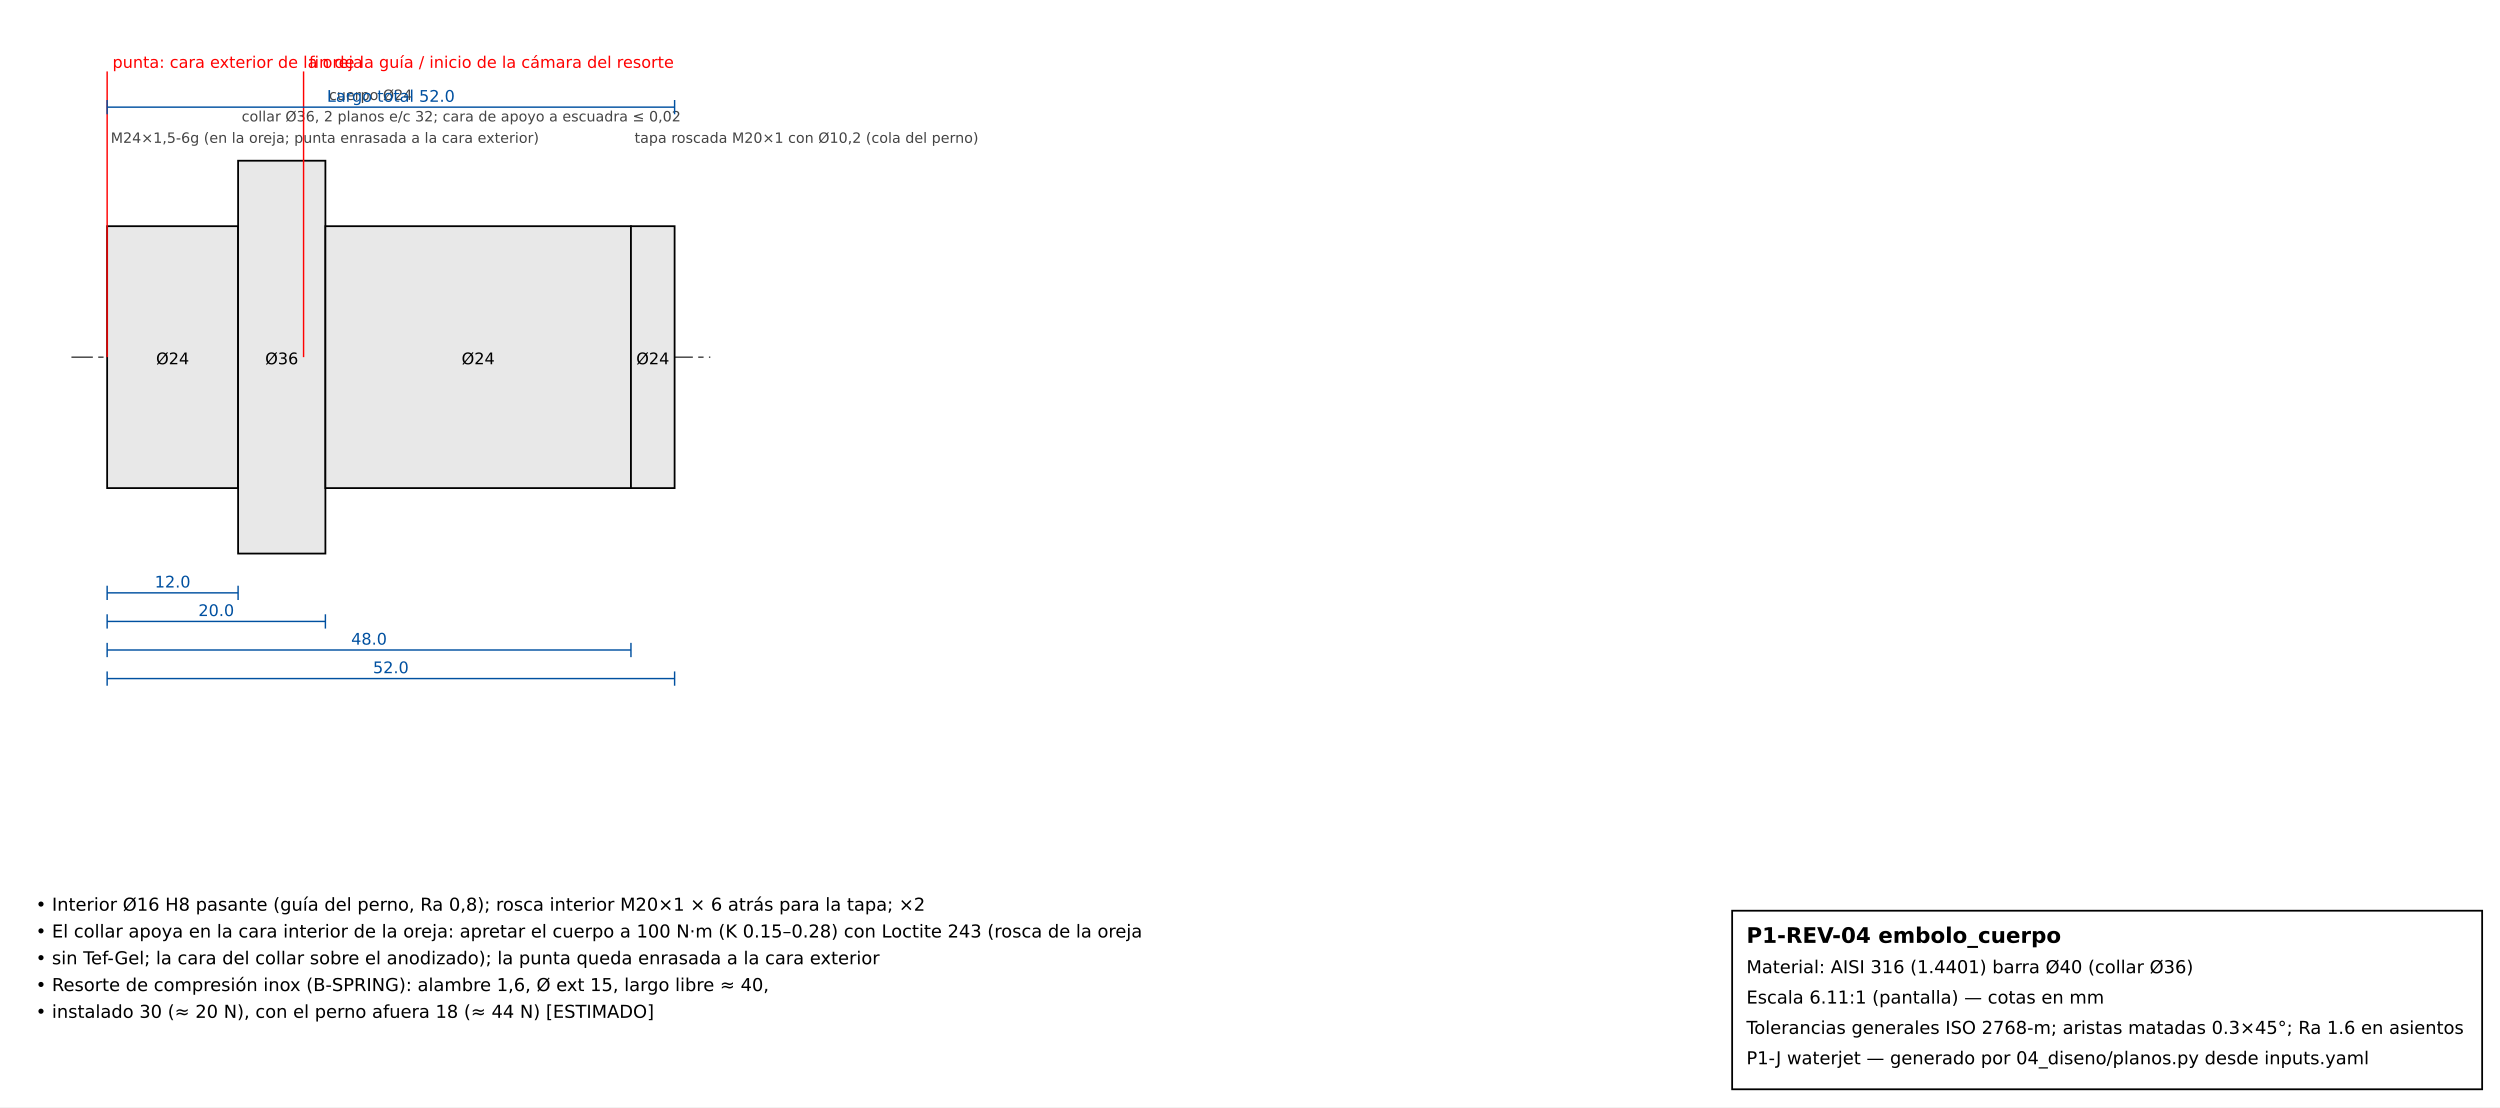
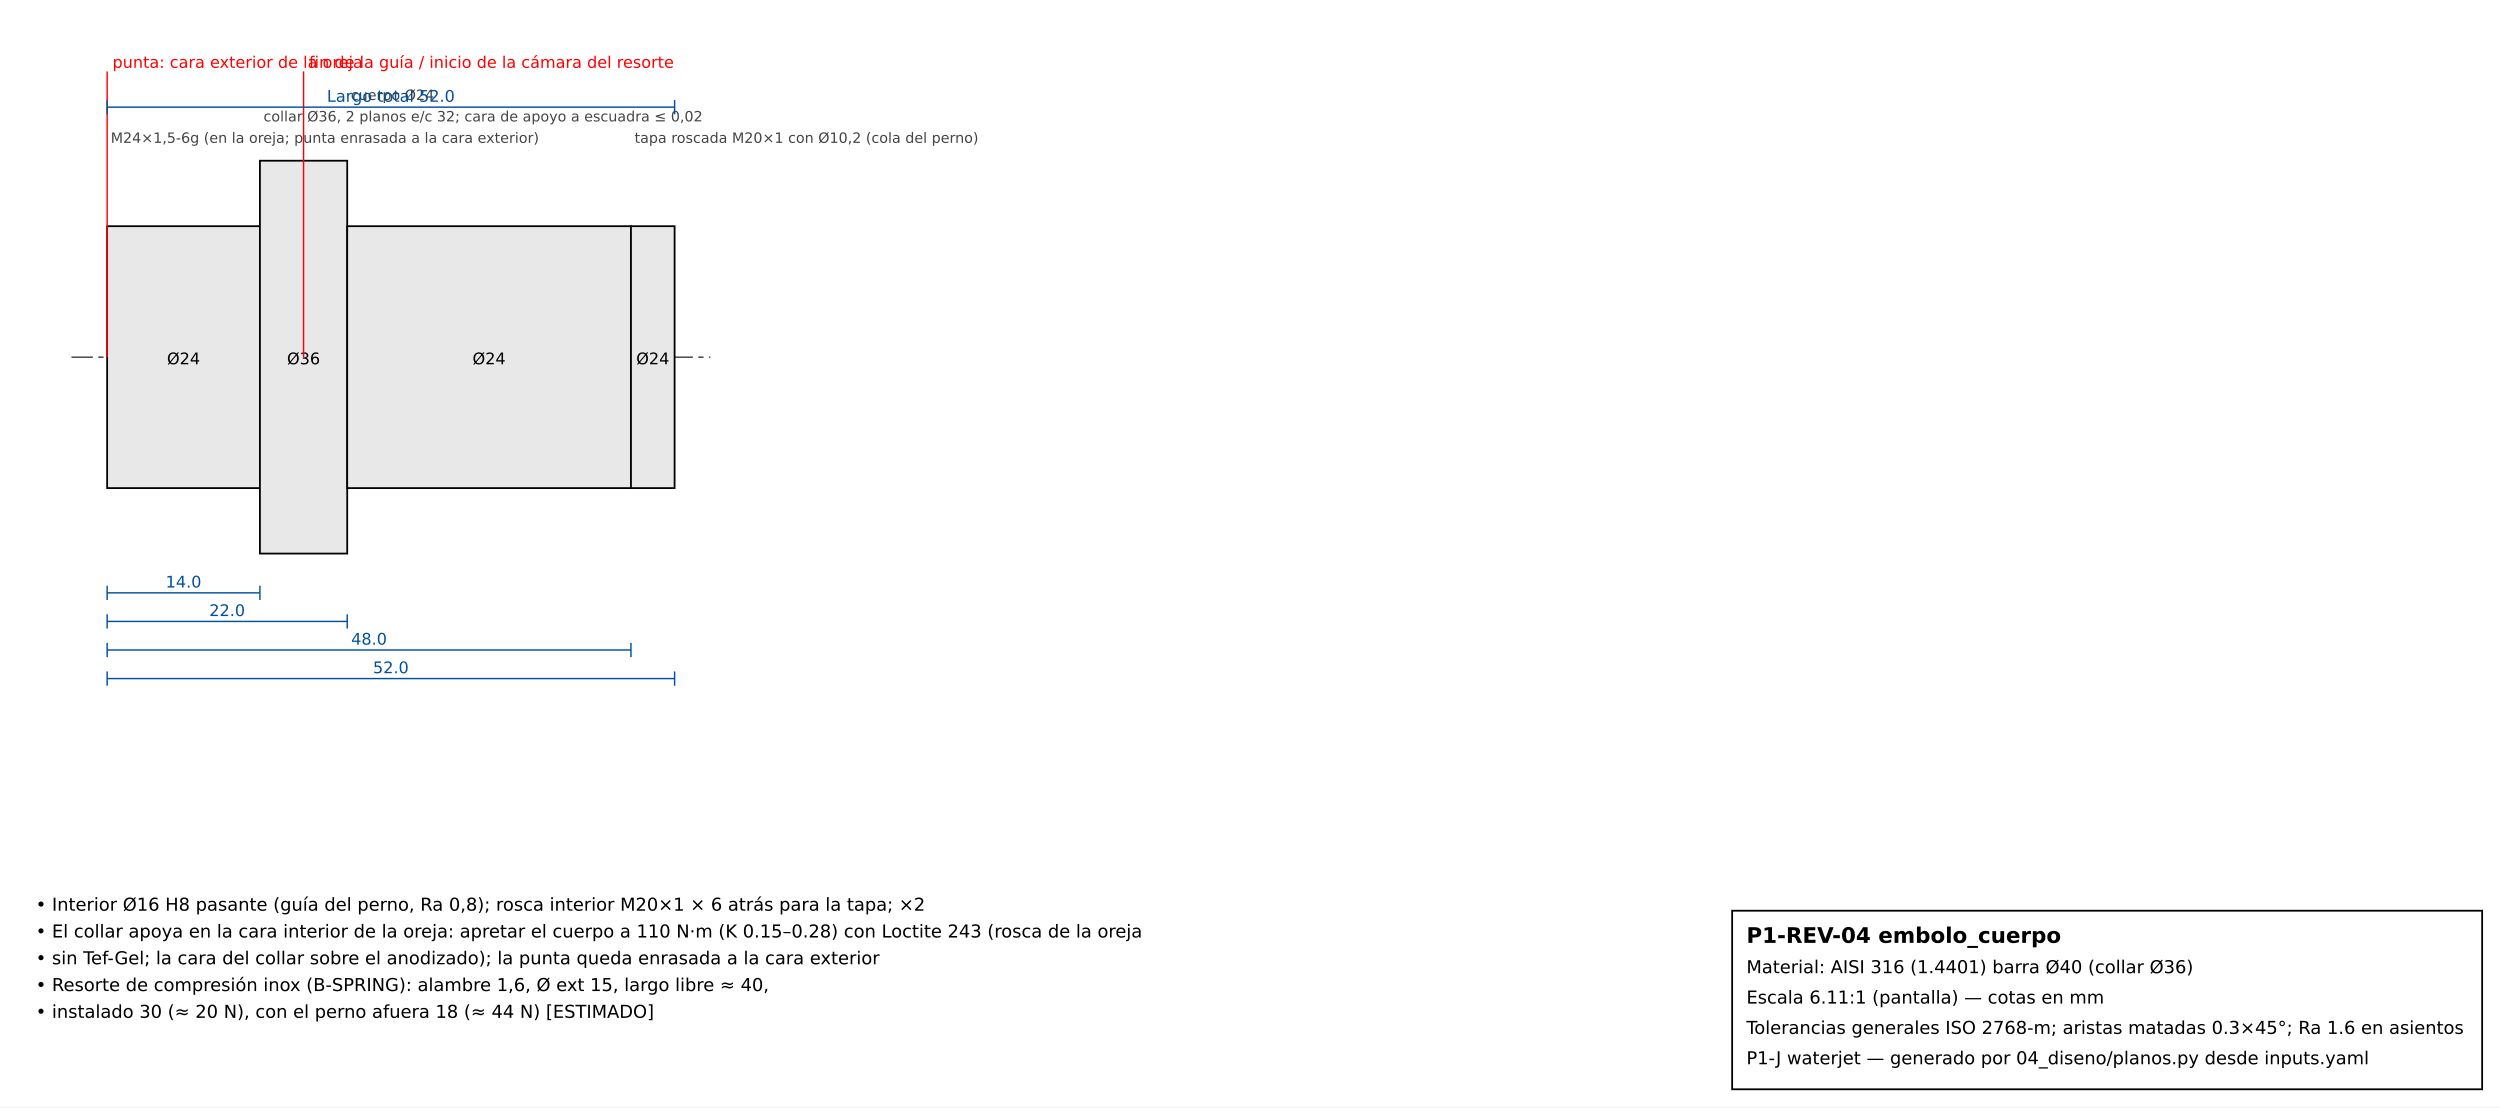
<svg xmlns="http://www.w3.org/2000/svg" baseProfile="full" height="620" version="1.1" width="1400">
  <defs />
  <rect fill="white" height="620" width="1400" x="0" y="0" />
  <line stroke="black" stroke-dasharray="12,3,3,3" stroke-width="0.6" x1="40" x2="397.778" y1="200" y2="200" />
-   <rect fill="#e8e8e8" height="146.667" stroke="black" stroke-width="1" width="73.333" x="60" y="126.667" />
-   <text font-family="DejaVu Sans" font-size="9" text-anchor="middle" x="96.667" y="204">Ø24</text>
-   <line stroke="#0050a0" stroke-width="0.8" x1="60" x2="133.333" y1="332.0" y2="332.0" />
+   <rect fill="#e8e8e8" height="146.667" stroke="black" stroke-width="1" width="85.556" x="60" y="126.667" />
+   <text font-family="DejaVu Sans" font-size="9" text-anchor="middle" x="102.778" y="204">Ø24</text>
+   <line stroke="#0050a0" stroke-width="0.8" x1="60" x2="145.556" y1="332.0" y2="332.0" />
  <line stroke="#0050a0" stroke-width="0.8" x1="60" x2="60" y1="328.0" y2="336.0" />
-   <line stroke="#0050a0" stroke-width="0.8" x1="133.333" x2="133.333" y1="328.0" y2="336.0" />
-   <text fill="#0050a0" font-family="DejaVu Sans" font-size="9" text-anchor="middle" x="96.667" y="329.0">12.0</text>
+   <line stroke="#0050a0" stroke-width="0.8" x1="145.556" x2="145.556" y1="328.0" y2="336.0" />
+   <text fill="#0050a0" font-family="DejaVu Sans" font-size="9" text-anchor="middle" x="102.778" y="329.0">14.0</text>
  <text fill="#444" font-family="DejaVu Sans" font-size="8" x="62" y="80.0">M24×1,5-6g (en la oreja; punta enrasada a la cara exterior)</text>
-   <rect fill="#e8e8e8" height="220.0" stroke="black" stroke-width="1" width="48.889" x="133.333" y="90.0" />
-   <text font-family="DejaVu Sans" font-size="9" text-anchor="middle" x="157.778" y="204">Ø36</text>
-   <line stroke="#0050a0" stroke-width="0.8" x1="60" x2="182.222" y1="348.0" y2="348.0" />
+   <rect fill="#e8e8e8" height="220.0" stroke="black" stroke-width="1" width="48.889" x="145.556" y="90.0" />
+   <text font-family="DejaVu Sans" font-size="9" text-anchor="middle" x="170.0" y="204">Ø36</text>
+   <line stroke="#0050a0" stroke-width="0.8" x1="60" x2="194.444" y1="348.0" y2="348.0" />
  <line stroke="#0050a0" stroke-width="0.8" x1="60" x2="60" y1="344.0" y2="352.0" />
-   <line stroke="#0050a0" stroke-width="0.8" x1="182.222" x2="182.222" y1="344.0" y2="352.0" />
-   <text fill="#0050a0" font-family="DejaVu Sans" font-size="9" text-anchor="middle" x="121.111" y="345.0">20.0</text>
-   <text fill="#444" font-family="DejaVu Sans" font-size="8" x="135.333" y="68.0">collar Ø36, 2 planos e/c 32; cara de apoyo a escuadra ≤ 0,02</text>
-   <rect fill="#e8e8e8" height="146.667" stroke="black" stroke-width="1" width="171.111" x="182.222" y="126.667" />
-   <text font-family="DejaVu Sans" font-size="9" text-anchor="middle" x="267.778" y="204">Ø24</text>
+   <line stroke="#0050a0" stroke-width="0.8" x1="194.444" x2="194.444" y1="344.0" y2="352.0" />
+   <text fill="#0050a0" font-family="DejaVu Sans" font-size="9" text-anchor="middle" x="127.222" y="345.0">22.0</text>
+   <text fill="#444" font-family="DejaVu Sans" font-size="8" x="147.556" y="68.0">collar Ø36, 2 planos e/c 32; cara de apoyo a escuadra ≤ 0,02</text>
+   <rect fill="#e8e8e8" height="146.667" stroke="black" stroke-width="1" width="158.889" x="194.444" y="126.667" />
+   <text font-family="DejaVu Sans" font-size="9" text-anchor="middle" x="273.889" y="204">Ø24</text>
  <line stroke="#0050a0" stroke-width="0.8" x1="60" x2="353.333" y1="364.0" y2="364.0" />
  <line stroke="#0050a0" stroke-width="0.8" x1="60" x2="60" y1="360.0" y2="368.0" />
  <line stroke="#0050a0" stroke-width="0.8" x1="353.333" x2="353.333" y1="360.0" y2="368.0" />
  <text fill="#0050a0" font-family="DejaVu Sans" font-size="9" text-anchor="middle" x="206.667" y="361.0">48.0</text>
-   <text fill="#444" font-family="DejaVu Sans" font-size="8" x="184.222" y="56.0">cuerpo Ø24</text>
+   <text fill="#444" font-family="DejaVu Sans" font-size="8" x="196.444" y="56.0">cuerpo Ø24</text>
  <rect fill="#e8e8e8" height="146.667" stroke="black" stroke-width="1" width="24.444" x="353.333" y="126.667" />
  <text font-family="DejaVu Sans" font-size="9" text-anchor="middle" x="365.556" y="204">Ø24</text>
  <line stroke="#0050a0" stroke-width="0.8" x1="60" x2="377.778" y1="380.0" y2="380.0" />
  <line stroke="#0050a0" stroke-width="0.8" x1="60" x2="60" y1="376.0" y2="384.0" />
  <line stroke="#0050a0" stroke-width="0.8" x1="377.778" x2="377.778" y1="376.0" y2="384.0" />
  <text fill="#0050a0" font-family="DejaVu Sans" font-size="9" text-anchor="middle" x="218.889" y="377.0">52.0</text>
  <text fill="#444" font-family="DejaVu Sans" font-size="8" x="355.333" y="80.0">tapa roscada M20×1 con Ø10,2 (cola del perno)</text>
  <line stroke="red" stroke-width="0.8" x1="60.0" x2="60.0" y1="40.0" y2="200" />
  <text fill="red" font-family="DejaVu Sans" font-size="9" x="63.0" y="38.0">punta: cara exterior de la oreja</text>
  <line stroke="red" stroke-width="0.8" x1="170.0" x2="170.0" y1="40.0" y2="200" />
  <text fill="red" font-family="DejaVu Sans" font-size="9" x="173.0" y="38.0">fin de la guía / inicio de la cámara del resorte</text>
  <line stroke="#0050a0" stroke-width="0.8" x1="60" x2="377.778" y1="60" y2="60" />
  <line stroke="#0050a0" stroke-width="0.8" x1="60" x2="60" y1="56" y2="64" />
  <line stroke="#0050a0" stroke-width="0.8" x1="377.778" x2="377.778" y1="56" y2="64" />
  <text fill="#0050a0" font-family="DejaVu Sans" font-size="9" text-anchor="middle" x="218.889" y="57">Largo total 52.0</text>
  <g font-family="DejaVu Sans" font-size="11">
    <rect fill="none" height="100" stroke="black" width="420" x="970" y="510" />
    <text font-size="12" font-weight="bold" x="978" y="528">P1-REV-04  embolo_cuerpo</text>
    <text font-size="10" font-weight="normal" x="978" y="545">Material: AISI 316 (1.4401) barra Ø40 (collar Ø36)</text>
    <text font-size="10" font-weight="normal" x="978" y="562">Escala 6.11:1 (pantalla)  —  cotas en mm</text>
    <text font-size="10" font-weight="normal" x="978" y="579">Tolerancias generales ISO 2768-m; aristas matadas 0.3×45°; Ra 1.6 en asientos</text>
    <text font-size="10" font-weight="normal" x="978" y="596">P1-J waterjet — generado por 04_diseno/planos.py desde inputs.yaml</text>
    <text font-size="10" x="20" y="510">• Interior Ø16 H8 pasante (guía del perno, Ra 0,8); rosca interior M20×1 × 6 atrás para la tapa; ×2</text>
-     <text font-size="10" x="20" y="525">• El collar apoya en la cara interior de la oreja: apretar el cuerpo a 100 N·m (K 0.15–0.28) con Loctite 243 (rosca de la oreja</text>
+     <text font-size="10" x="20" y="525">• El collar apoya en la cara interior de la oreja: apretar el cuerpo a 110 N·m (K 0.15–0.28) con Loctite 243 (rosca de la oreja</text>
    <text font-size="10" x="20" y="540">•   sin Tef-Gel; la cara del collar sobre el anodizado); la punta queda enrasada a la cara exterior</text>
    <text font-size="10" x="20" y="555">• Resorte de compresión inox (B-SPRING): alambre 1,6, Ø ext 15, largo libre ≈ 40,</text>
    <text font-size="10" x="20" y="570">•   instalado 30 (≈ 20 N), con el perno afuera 18 (≈ 44 N) [ESTIMADO]</text>
  </g>
</svg>
